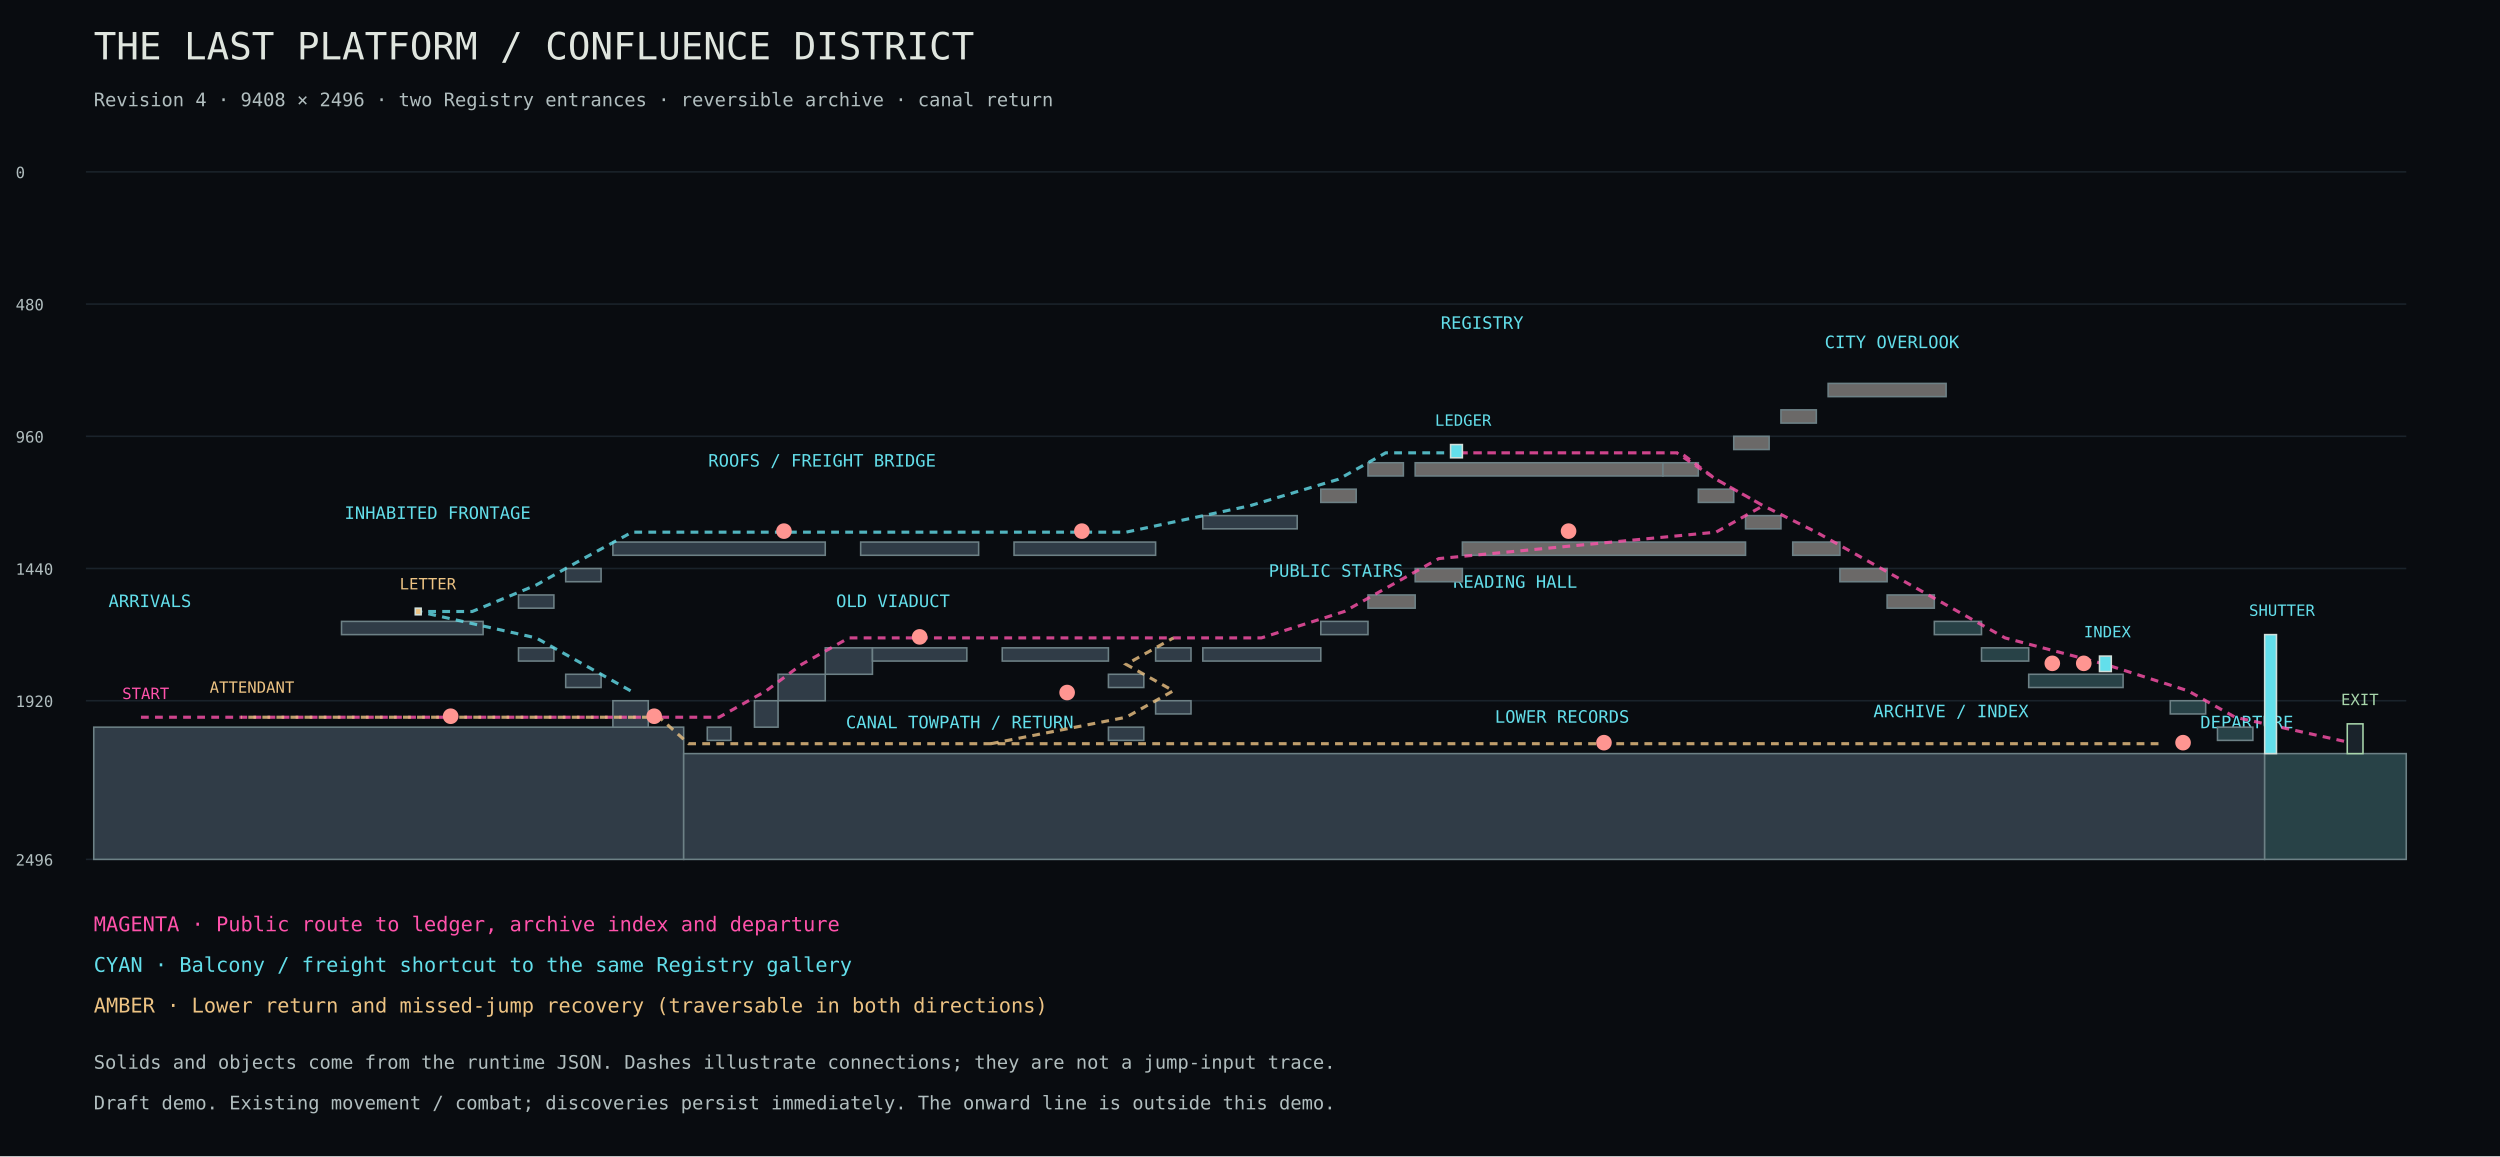
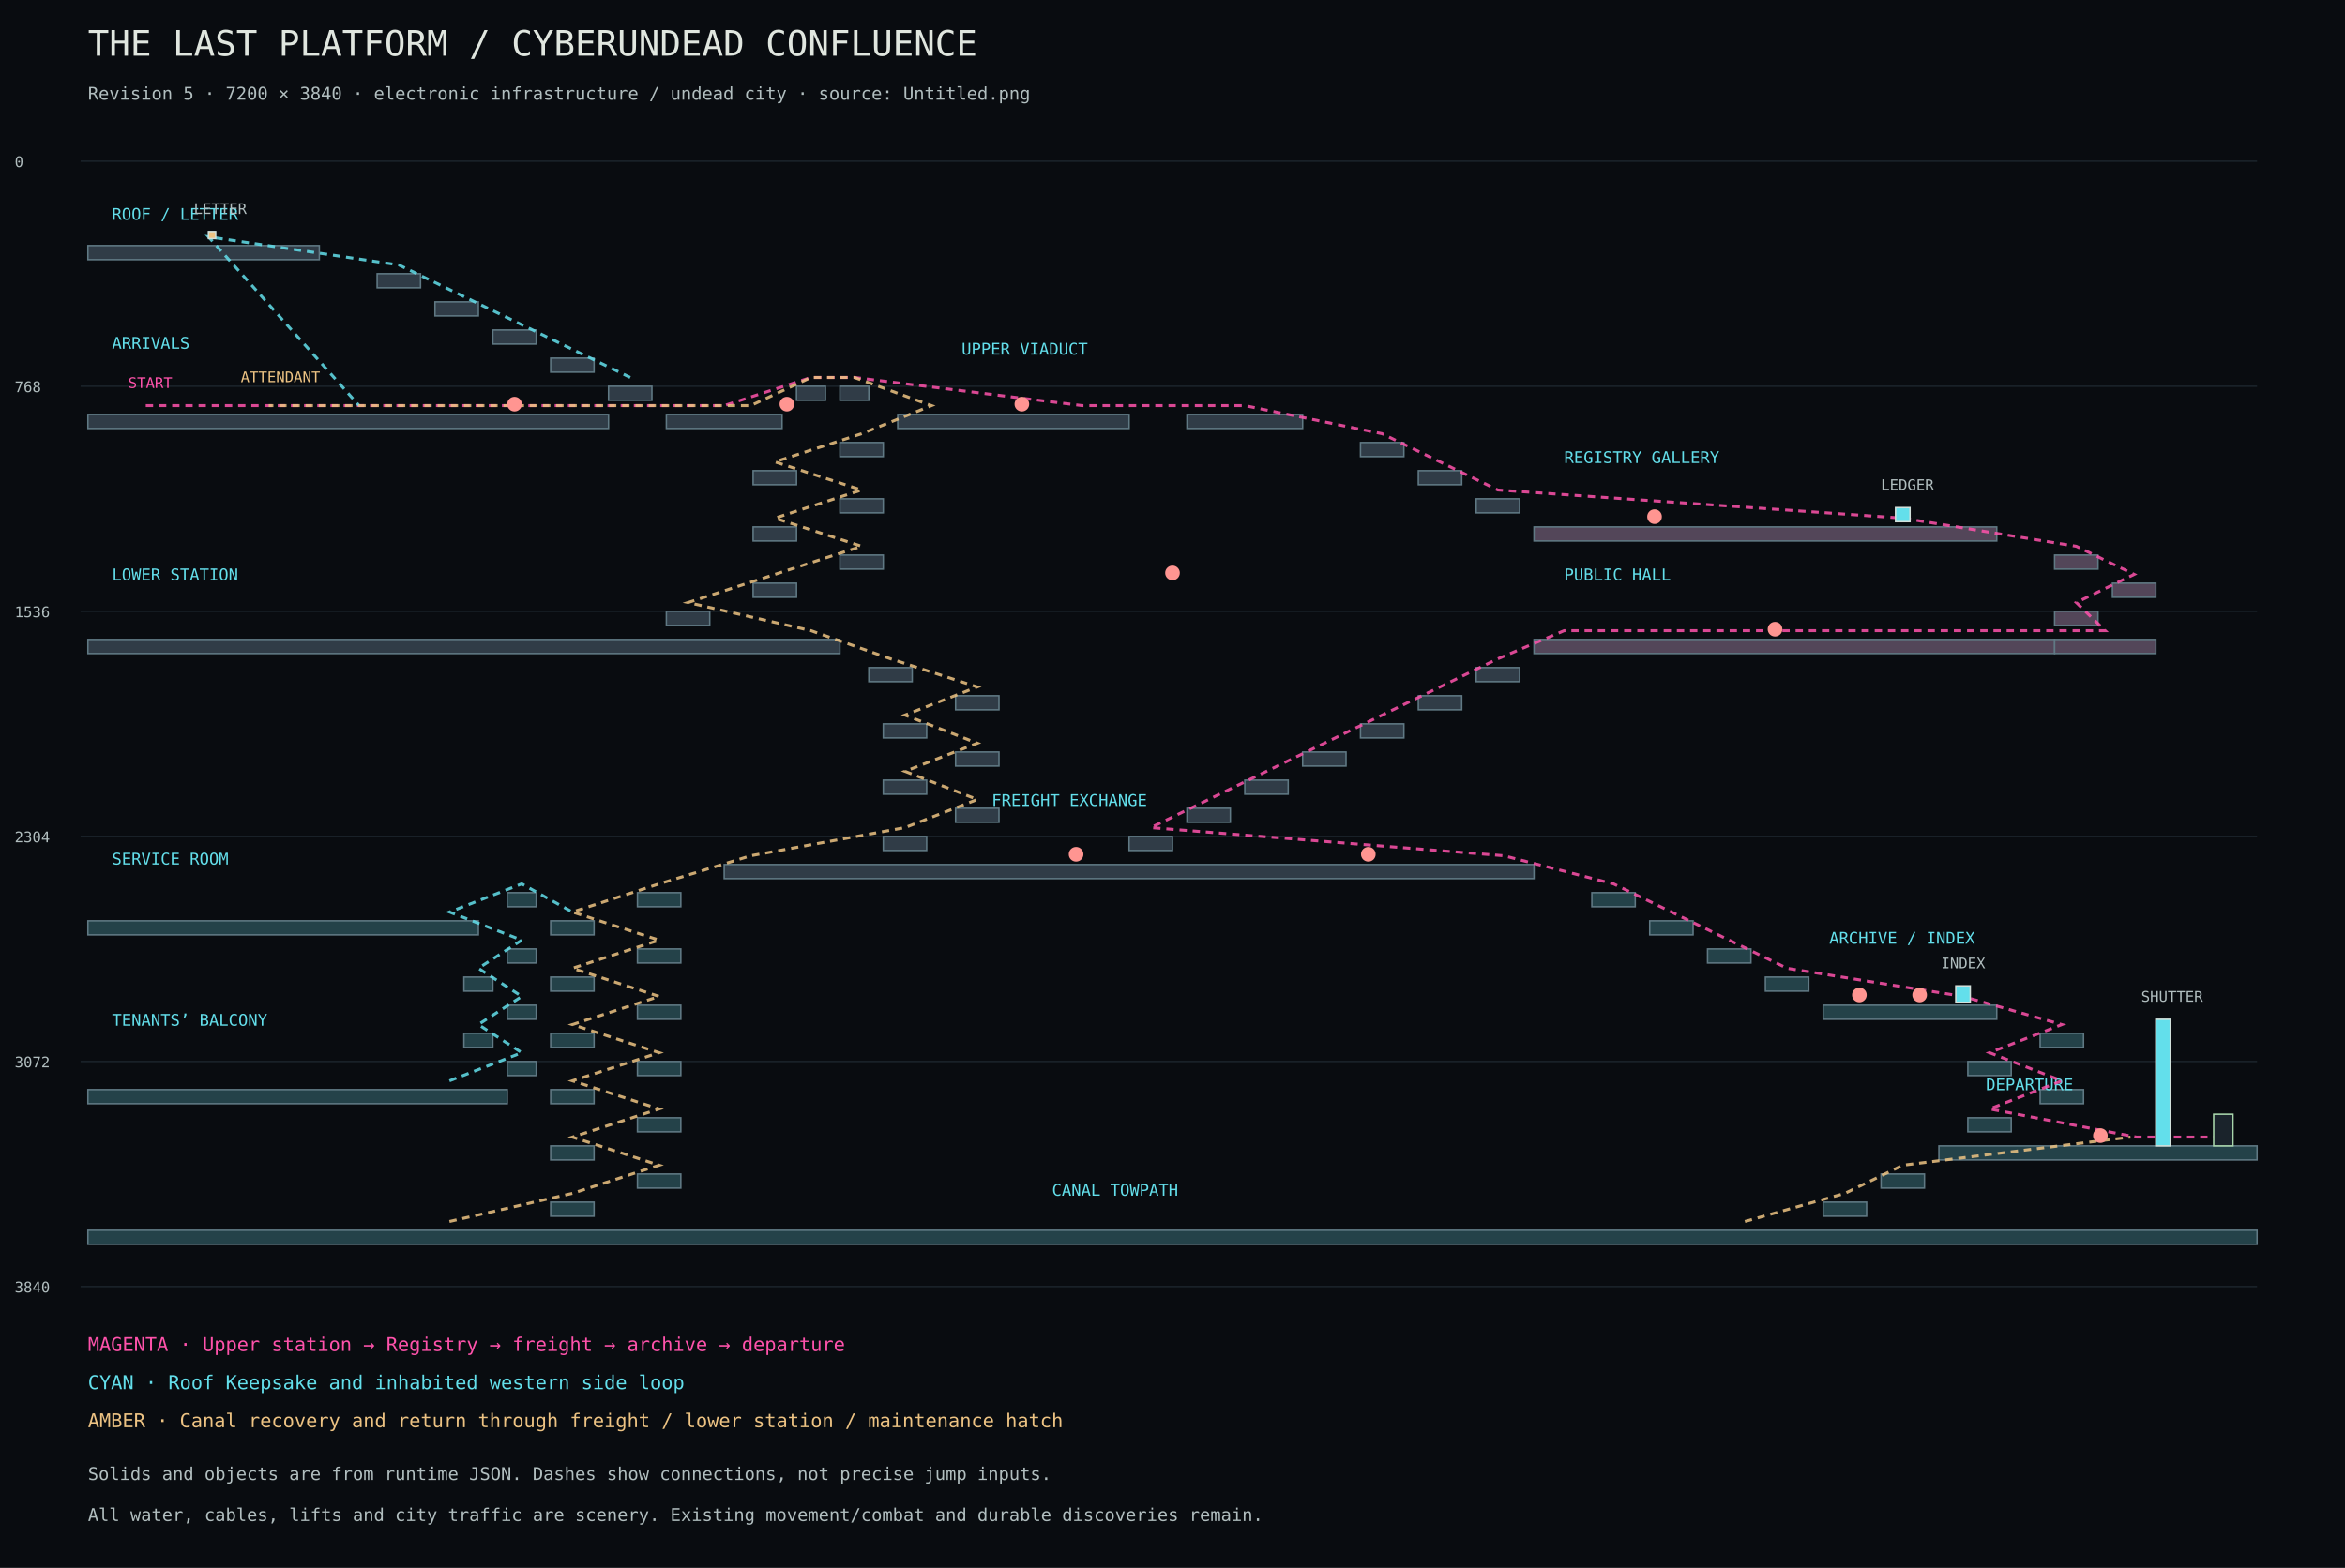
- <svg xmlns="http://www.w3.org/2000/svg" width="1600" height="740" viewBox="0 0 1600 740">
-   <rect width="1600" height="740" fill="#090c10" />
+ <svg xmlns="http://www.w3.org/2000/svg" width="1600" height="1070" viewBox="0 0 1600 1070">
+   <rect width="1600" height="1070" fill="#090c10" />
  <g font-family="monospace" fill="#e0e6df">
-     <text x="60" y="38" font-size="24" fill="#e0e6df">THE LAST PLATFORM / CONFLUENCE DISTRICT</text>
-     <text x="60" y="68" font-size="12" fill="#b1bebf">Revision 4 · 9408 × 2496 · two Registry entrances · reversible archive · canal return</text>
+     <text x="60" y="38" font-size="24" fill="#e0e6df">THE LAST PLATFORM / CYBERUNDEAD CONFLUENCE</text>
+     <text x="60" y="68" font-size="12" fill="#b1bebf">Revision 5 · 7200 × 3840 · electronic infrastructure / undead city · source: Untitled.png</text>
    <path d="M55 110H1540" stroke="#1a232b" />
    <text x="10" y="114" font-size="10" fill="#b1bebf">0</text>
-     <path d="M55 194.615H1540" stroke="#1a232b" />
-     <text x="10" y="198.615" font-size="10" fill="#b1bebf">480</text>
-     <path d="M55 279.231H1540" stroke="#1a232b" />
-     <text x="10" y="283.231" font-size="10" fill="#b1bebf">960</text>
-     <path d="M55 363.846H1540" stroke="#1a232b" />
-     <text x="10" y="367.846" font-size="10" fill="#b1bebf">1440</text>
-     <path d="M55 448.462H1540" stroke="#1a232b" />
-     <text x="10" y="452.462" font-size="10" fill="#b1bebf">1920</text>
-     <path d="M55 550H1540" stroke="#1a232b" />
-     <text x="10" y="554" font-size="10" fill="#b1bebf">2496</text>
-     <text x="69.439" y="388.526" font-size="11" fill="#63dfeb">ARRIVALS</text>
-     <text x="220.459" y="332.115" font-size="11" fill="#63dfeb">INHABITED FRONTAGE</text>
-     <text x="453.282" y="298.622" font-size="11" fill="#63dfeb">ROOFS / FREIGHT BRIDGE</text>
-     <text x="535.085" y="388.526" font-size="11" fill="#63dfeb">OLD VIADUCT</text>
-     <text x="922.075" y="210.481" font-size="11" fill="#63dfeb">REGISTRY</text>
-     <text x="1167.798" y="222.821" font-size="11" fill="#63dfeb">CITY OVERLOOK</text>
-     <text x="811.956" y="369.135" font-size="11" fill="#63dfeb">PUBLIC STAIRS</text>
-     <text x="929.94" y="376.186" font-size="11" fill="#63dfeb">READING HALL</text>
-     <text x="956.684" y="462.564" font-size="11" fill="#63dfeb">LOWER RECORDS</text>
-     <text x="1198.946" y="459.038" font-size="11" fill="#63dfeb">ARCHIVE / INDEX</text>
-     <text x="1408.172" y="466.09" font-size="11" fill="#63dfeb">DEPARTURE</text>
-     <text x="541.378" y="466.09" font-size="11" fill="#63dfeb">CANAL TOWPATH / RETURN</text>
-     <rect x="60" y="465.385" width="377.551" height="84.615" fill="#303c47" stroke="#6d8186" />
-     <rect x="437.551" y="482.308" width="1011.837" height="67.692" fill="#303c47" stroke="#6d8186" />
-     <rect x="1449.388" y="482.308" width="90.612" height="67.692" fill="#284247" stroke="#6d8186" />
-     <rect x="392.245" y="448.462" width="22.653" height="16.923" fill="#303c47" stroke="#6d8186" />
-     <rect x="362.041" y="431.538" width="22.653" height="8.462" fill="#303c47" stroke="#6d8186" />
-     <rect x="331.837" y="414.615" width="22.653" height="8.462" fill="#303c47" stroke="#6d8186" />
-     <rect x="218.571" y="397.692" width="90.612" height="8.462" fill="#303c47" stroke="#6d8186" />
-     <rect x="331.837" y="380.769" width="22.653" height="8.462" fill="#303c47" stroke="#6d8186" />
-     <rect x="362.041" y="363.846" width="22.653" height="8.462" fill="#303c47" stroke="#6d8186" />
-     <rect x="392.245" y="346.923" width="135.918" height="8.462" fill="#303c47" stroke="#6d8186" />
-     <rect x="550.816" y="346.923" width="75.51" height="8.462" fill="#303c47" stroke="#6d8186" />
-     <rect x="648.98" y="346.923" width="90.612" height="8.462" fill="#303c47" stroke="#6d8186" />
-     <rect x="769.796" y="330" width="60.408" height="8.462" fill="#303c47" stroke="#6d8186" />
-     <rect x="845.306" y="313.077" width="22.653" height="8.462" fill="#6b6968" stroke="#6d8186" />
-     <rect x="875.51" y="296.154" width="22.653" height="8.462" fill="#6b6968" stroke="#6d8186" />
-     <rect x="482.857" y="448.462" width="15.102" height="16.923" fill="#303c47" stroke="#6d8186" />
-     <rect x="497.959" y="431.538" width="30.204" height="16.923" fill="#303c47" stroke="#6d8186" />
-     <rect x="528.163" y="414.615" width="30.204" height="16.923" fill="#303c47" stroke="#6d8186" />
-     <rect x="558.367" y="414.615" width="60.408" height="8.462" fill="#303c47" stroke="#6d8186" />
-     <rect x="641.429" y="414.615" width="67.959" height="8.462" fill="#303c47" stroke="#6d8186" />
-     <rect x="769.796" y="414.615" width="75.51" height="8.462" fill="#303c47" stroke="#6d8186" />
-     <rect x="709.388" y="465.385" width="22.653" height="8.462" fill="#303c47" stroke="#6d8186" />
-     <rect x="739.592" y="448.462" width="22.653" height="8.462" fill="#303c47" stroke="#6d8186" />
-     <rect x="709.388" y="431.538" width="22.653" height="8.462" fill="#303c47" stroke="#6d8186" />
-     <rect x="845.306" y="397.692" width="30.204" height="8.462" fill="#303c47" stroke="#6d8186" />
-     <rect x="875.51" y="380.769" width="30.204" height="8.462" fill="#6b6968" stroke="#6d8186" />
-     <rect x="905.714" y="363.846" width="30.204" height="8.462" fill="#6b6968" stroke="#6d8186" />
-     <rect x="935.918" y="346.923" width="181.224" height="8.462" fill="#6b6968" stroke="#6d8186" />
-     <rect x="1117.143" y="330" width="22.653" height="8.462" fill="#6b6968" stroke="#6d8186" />
-     <rect x="1086.939" y="313.077" width="22.653" height="8.462" fill="#6b6968" stroke="#6d8186" />
-     <rect x="905.714" y="296.154" width="158.571" height="8.462" fill="#6b6968" stroke="#6d8186" />
-     <rect x="1064.286" y="296.154" width="22.653" height="8.462" fill="#6b6968" stroke="#6d8186" />
-     <rect x="1109.592" y="279.231" width="22.653" height="8.462" fill="#6b6968" stroke="#6d8186" />
-     <rect x="1139.796" y="262.308" width="22.653" height="8.462" fill="#6b6968" stroke="#6d8186" />
-     <rect x="1170" y="245.385" width="75.51" height="8.462" fill="#6b6968" stroke="#6d8186" />
-     <rect x="1177.551" y="363.846" width="30.204" height="8.462" fill="#6b6968" stroke="#6d8186" />
-     <rect x="1207.755" y="380.769" width="30.204" height="8.462" fill="#6b6968" stroke="#6d8186" />
-     <rect x="1237.959" y="397.692" width="30.204" height="8.462" fill="#284247" stroke="#6d8186" />
-     <rect x="1268.163" y="414.615" width="30.204" height="8.462" fill="#284247" stroke="#6d8186" />
-     <rect x="1298.367" y="431.538" width="60.408" height="8.462" fill="#284247" stroke="#6d8186" />
-     <rect x="1388.98" y="448.462" width="22.653" height="8.462" fill="#284247" stroke="#6d8186" />
-     <rect x="1419.184" y="465.385" width="22.653" height="8.462" fill="#284247" stroke="#6d8186" />
-     <rect x="739.592" y="414.615" width="22.653" height="8.462" fill="#303c47" stroke="#6d8186" />
-     <rect x="1147.347" y="346.923" width="30.204" height="8.462" fill="#6b6968" stroke="#6d8186" />
-     <rect x="452.653" y="465.385" width="15.102" height="8.462" fill="#303c47" stroke="#6d8186" />
-     <polyline points="90.204,459.038 424.966,459.038 460.204,459.038 490.408,442.115 513.061,425.192 543.265,408.269 673.52,408.269 750.918,408.269 807.236,408.269 860.408,391.346 890.612,374.423 920.816,357.5 1098.265,340.577 1128.469,323.654 1098.265,306.731 1075.612,289.808 932.143,289.808 1073.095,289.808 1098.265,306.731 1128.469,323.654 1162.449,340.577 1192.653,357.5 1222.857,374.423 1253.061,391.346 1283.265,408.269 1347.449,425.192 1400.306,442.115 1430.51,459.038 1507.279,475.962" fill="none" stroke="#ff52ab" stroke-width="2" stroke-dasharray="5 4" opacity=".8" />
-     <polyline points="403.571,442.115 373.367,425.192 343.163,408.269 267.653,391.346 302.262,391.346 343.163,374.423 373.367,357.5 404.515,340.577 720.714,340.577 800,323.654 856.633,306.731 886.837,289.808 932.143,289.808" fill="none" stroke="#63dfeb" stroke-width="2" stroke-dasharray="5 4" opacity=".8" />
-     <polyline points="1381.429,475.962 815.102,475.962 508.342,475.962 440.697,475.962 421.82,459.038 154.388,459.038" fill="none" stroke="#edc383" stroke-width="2" stroke-dasharray="5 4" opacity=".8" />
-     <polyline points="634.192,475.962 720.714,459.038 750.918,442.115 720.714,425.192 750.918,408.269" fill="none" stroke="#edc383" stroke-width="2" stroke-dasharray="5 4" opacity=".8" />
-     <circle cx="288.418" cy="458.385" r="5" fill="#ff9591" />
-     <circle cx="418.673" cy="458.385" r="5" fill="#ff9591" />
-     <circle cx="588.571" cy="407.615" r="5" fill="#ff9591" />
-     <circle cx="682.959" cy="443.224" r="5" fill="#ff9591" />
-     <circle cx="501.735" cy="339.923" r="5" fill="#ff9591" />
-     <circle cx="692.398" cy="339.923" r="5" fill="#ff9591" />
-     <circle cx="1003.878" cy="339.923" r="5" fill="#ff9591" />
-     <circle cx="1026.531" cy="475.308" r="5" fill="#ff9591" />
-     <circle cx="1313.469" cy="424.538" r="5" fill="#ff9591" />
-     <circle cx="1333.605" cy="424.538" r="5" fill="#ff9591" />
-     <circle cx="1397.16" cy="475.308" r="5" fill="#ff9591" />
-     <rect x="265.765" y="389.231" width="3.776" height="4.231" fill="#edc383" stroke="#d1e0db" />
-     <text x="255.765" y="377.231" font-size="10" fill="#edc383">LETTER</text>
-     <rect x="928.367" y="284.519" width="7.551" height="8.462" fill="#63dfeb" stroke="#d1e0db" />
-     <text x="918.367" y="272.519" font-size="10" fill="#63dfeb">LEDGER</text>
-     <rect x="1343.673" y="419.904" width="7.551" height="9.872" fill="#63dfeb" stroke="#d1e0db" />
-     <text x="1333.673" y="407.904" font-size="10" fill="#63dfeb">INDEX</text>
-     <rect x="1449.388" y="406.154" width="7.551" height="76.154" fill="#63dfeb" stroke="#d1e0db" />
-     <text x="1439.388" y="394.154" font-size="10" fill="#63dfeb">SHUTTER</text>
-     <rect x="1502.245" y="463.269" width="10.068" height="19.038" fill="#1a232b" stroke="#a8d6ab" />
-     <text x="1498.245" y="451.269" font-size="10" fill="#a8d6ab">EXIT</text>
-     <text x="78.204" y="447.385" font-size="10" fill="#ff52ab">START</text>
-     <text x="134.163" y="443.385" font-size="10" fill="#edc383">ATTENDANT</text>
-     <text x="60" y="596" font-size="13" fill="#ff52ab">MAGENTA · Public route to ledger, archive index and departure</text>
-     <text x="60" y="622" font-size="13" fill="#63dfeb">CYAN · Balcony / freight shortcut to the same Registry gallery</text>
-     <text x="60" y="648" font-size="13" fill="#edc383">AMBER · Lower return and missed-jump recovery (traversable in both directions)</text>
-     <text x="60" y="684" font-size="12" fill="#b1bebf">Solids and objects come from the runtime JSON. Dashes illustrate connections; they are not a jump-input trace.</text>
-     <text x="60" y="710" font-size="12" fill="#b1bebf">Draft demo. Existing movement / combat; discoveries persist immediately. The onward line is outside this demo.</text>
+     <path d="M55 263.6H1540" stroke="#1a232b" />
+     <text x="10" y="267.6" font-size="10" fill="#b1bebf">768</text>
+     <path d="M55 417.2H1540" stroke="#1a232b" />
+     <text x="10" y="421.2" font-size="10" fill="#b1bebf">1536</text>
+     <path d="M55 570.8H1540" stroke="#1a232b" />
+     <text x="10" y="574.8" font-size="10" fill="#b1bebf">2304</text>
+     <path d="M55 724.4H1540" stroke="#1a232b" />
+     <text x="10" y="728.4" font-size="10" fill="#b1bebf">3072</text>
+     <path d="M55 878H1540" stroke="#1a232b" />
+     <text x="10" y="882" font-size="10" fill="#b1bebf">3840</text>
+     <rect x="60" y="282.8" width="355.2" height="9.6" fill="#303c47" stroke="#607984" />
+     <rect x="60" y="167.6" width="157.867" height="9.6" fill="#303c47" stroke="#607984" />
+     <rect x="415.2" y="263.6" width="29.6" height="9.6" fill="#303c47" stroke="#607984" />
+     <rect x="375.733" y="244.4" width="29.6" height="9.6" fill="#303c47" stroke="#607984" />
+     <rect x="336.267" y="225.2" width="29.6" height="9.6" fill="#303c47" stroke="#607984" />
+     <rect x="296.8" y="206" width="29.6" height="9.6" fill="#303c47" stroke="#607984" />
+     <rect x="257.333" y="186.8" width="29.6" height="9.6" fill="#303c47" stroke="#607984" />
+     <rect x="454.667" y="282.8" width="78.933" height="9.6" fill="#303c47" stroke="#607984" />
+     <rect x="612.533" y="282.8" width="157.867" height="9.6" fill="#303c47" stroke="#607984" />
+     <rect x="809.867" y="282.8" width="78.933" height="9.6" fill="#303c47" stroke="#607984" />
+     <rect x="928.267" y="302" width="29.6" height="9.6" fill="#303c47" stroke="#607984" />
+     <rect x="967.733" y="321.2" width="29.6" height="9.6" fill="#303c47" stroke="#607984" />
+     <rect x="1007.2" y="340.4" width="29.6" height="9.6" fill="#303c47" stroke="#607984" />
+     <rect x="1046.667" y="359.6" width="315.733" height="9.6" fill="#534659" stroke="#607984" />
+     <rect x="1046.667" y="436.4" width="355.2" height="9.6" fill="#534659" stroke="#607984" />
+     <rect x="1401.867" y="378.8" width="29.6" height="9.6" fill="#534659" stroke="#607984" />
+     <rect x="1441.333" y="398" width="29.6" height="9.6" fill="#534659" stroke="#607984" />
+     <rect x="1401.867" y="417.2" width="29.6" height="9.6" fill="#534659" stroke="#607984" />
+     <rect x="1401.867" y="436.4" width="69.067" height="9.6" fill="#534659" stroke="#607984" />
+     <rect x="60" y="436.4" width="513.067" height="9.6" fill="#303c47" stroke="#607984" />
+     <rect x="454.667" y="417.2" width="29.6" height="9.6" fill="#303c47" stroke="#607984" />
+     <rect x="513.867" y="398" width="29.6" height="9.6" fill="#303c47" stroke="#607984" />
+     <rect x="573.067" y="378.8" width="29.6" height="9.6" fill="#303c47" stroke="#607984" />
+     <rect x="513.867" y="359.6" width="29.6" height="9.6" fill="#303c47" stroke="#607984" />
+     <rect x="573.067" y="340.4" width="29.6" height="9.6" fill="#303c47" stroke="#607984" />
+     <rect x="513.867" y="321.2" width="29.6" height="9.6" fill="#303c47" stroke="#607984" />
+     <rect x="573.067" y="302" width="29.6" height="9.6" fill="#303c47" stroke="#607984" />
+     <rect x="592.8" y="455.6" width="29.6" height="9.6" fill="#303c47" stroke="#607984" />
+     <rect x="652" y="474.8" width="29.6" height="9.6" fill="#303c47" stroke="#607984" />
+     <rect x="602.667" y="494" width="29.6" height="9.6" fill="#303c47" stroke="#607984" />
+     <rect x="652" y="513.2" width="29.6" height="9.6" fill="#303c47" stroke="#607984" />
+     <rect x="602.667" y="532.4" width="29.6" height="9.6" fill="#303c47" stroke="#607984" />
+     <rect x="652" y="551.6" width="29.6" height="9.6" fill="#303c47" stroke="#607984" />
+     <rect x="602.667" y="570.8" width="29.6" height="9.6" fill="#303c47" stroke="#607984" />
+     <rect x="1007.2" y="455.6" width="29.6" height="9.6" fill="#303c47" stroke="#607984" />
+     <rect x="967.733" y="474.8" width="29.6" height="9.6" fill="#303c47" stroke="#607984" />
+     <rect x="928.267" y="494" width="29.6" height="9.6" fill="#303c47" stroke="#607984" />
+     <rect x="888.8" y="513.2" width="29.6" height="9.6" fill="#303c47" stroke="#607984" />
+     <rect x="849.333" y="532.4" width="29.6" height="9.6" fill="#303c47" stroke="#607984" />
+     <rect x="809.867" y="551.6" width="29.6" height="9.6" fill="#303c47" stroke="#607984" />
+     <rect x="770.4" y="570.8" width="29.6" height="9.6" fill="#303c47" stroke="#607984" />
+     <rect x="494.133" y="590" width="552.533" height="9.6" fill="#303c47" stroke="#607984" />
+     <rect x="1086.133" y="609.2" width="29.6" height="9.6" fill="#244249" stroke="#607984" />
+     <rect x="1125.6" y="628.4" width="29.6" height="9.6" fill="#244249" stroke="#607984" />
+     <rect x="1165.067" y="647.6" width="29.6" height="9.6" fill="#244249" stroke="#607984" />
+     <rect x="1204.533" y="666.8" width="29.6" height="9.6" fill="#244249" stroke="#607984" />
+     <rect x="1244" y="686" width="118.4" height="9.6" fill="#244249" stroke="#607984" />
+     <rect x="1392" y="705.2" width="29.6" height="9.6" fill="#244249" stroke="#607984" />
+     <rect x="1342.667" y="724.4" width="29.6" height="9.6" fill="#244249" stroke="#607984" />
+     <rect x="1392" y="743.6" width="29.6" height="9.6" fill="#244249" stroke="#607984" />
+     <rect x="1342.667" y="762.8" width="29.6" height="9.6" fill="#244249" stroke="#607984" />
+     <rect x="1322.933" y="782" width="217.067" height="9.6" fill="#244249" stroke="#607984" />
+     <rect x="60" y="839.6" width="1480" height="9.6" fill="#244249" stroke="#607984" />
+     <rect x="375.733" y="820.4" width="29.6" height="9.6" fill="#244249" stroke="#607984" />
+     <rect x="434.933" y="801.2" width="29.6" height="9.6" fill="#244249" stroke="#607984" />
+     <rect x="375.733" y="782" width="29.6" height="9.6" fill="#244249" stroke="#607984" />
+     <rect x="434.933" y="762.8" width="29.6" height="9.6" fill="#244249" stroke="#607984" />
+     <rect x="375.733" y="743.6" width="29.6" height="9.6" fill="#244249" stroke="#607984" />
+     <rect x="434.933" y="724.4" width="29.6" height="9.6" fill="#244249" stroke="#607984" />
+     <rect x="375.733" y="705.2" width="29.6" height="9.6" fill="#244249" stroke="#607984" />
+     <rect x="434.933" y="686" width="29.6" height="9.6" fill="#244249" stroke="#607984" />
+     <rect x="375.733" y="666.8" width="29.6" height="9.6" fill="#244249" stroke="#607984" />
+     <rect x="434.933" y="647.6" width="29.6" height="9.6" fill="#244249" stroke="#607984" />
+     <rect x="375.733" y="628.4" width="29.6" height="9.6" fill="#244249" stroke="#607984" />
+     <rect x="434.933" y="609.2" width="29.6" height="9.6" fill="#244249" stroke="#607984" />
+     <rect x="1244" y="820.4" width="29.6" height="9.6" fill="#244249" stroke="#607984" />
+     <rect x="1283.467" y="801.2" width="29.6" height="9.6" fill="#244249" stroke="#607984" />
+     <rect x="543.467" y="263.6" width="19.733" height="9.6" fill="#303c47" stroke="#607984" />
+     <rect x="573.067" y="263.6" width="19.733" height="9.6" fill="#303c47" stroke="#607984" />
+     <rect x="60" y="628.4" width="266.4" height="9.6" fill="#244249" stroke="#607984" />
+     <rect x="60" y="743.6" width="286.133" height="9.6" fill="#244249" stroke="#607984" />
+     <rect x="346.133" y="647.6" width="19.733" height="9.6" fill="#244249" stroke="#607984" />
+     <rect x="316.533" y="666.8" width="19.733" height="9.6" fill="#244249" stroke="#607984" />
+     <rect x="346.133" y="686" width="19.733" height="9.6" fill="#244249" stroke="#607984" />
+     <rect x="316.533" y="705.2" width="19.733" height="9.6" fill="#244249" stroke="#607984" />
+     <rect x="346.133" y="724.4" width="19.733" height="9.6" fill="#244249" stroke="#607984" />
+     <rect x="346.133" y="609.2" width="19.733" height="9.6" fill="#244249" stroke="#607984" />
+     <text x="76.444" y="150" font-size="11" fill="#63dfeb">ROOF / LETTER</text>
+     <text x="76.444" y="238" font-size="11" fill="#63dfeb">ARRIVALS</text>
+     <text x="656.111" y="242" font-size="11" fill="#63dfeb">UPPER VIADUCT</text>
+     <text x="76.444" y="396" font-size="11" fill="#63dfeb">LOWER STATION</text>
+     <text x="1067.222" y="316" font-size="11" fill="#63dfeb">REGISTRY GALLERY</text>
+     <text x="1067.222" y="396" font-size="11" fill="#63dfeb">PUBLIC HALL</text>
+     <text x="676.667" y="550" font-size="11" fill="#63dfeb">FREIGHT EXCHANGE</text>
+     <text x="76.444" y="590" font-size="11" fill="#63dfeb">SERVICE ROOM</text>
+     <text x="76.444" y="700" font-size="11" fill="#63dfeb">TENANTS’ BALCONY</text>
+     <text x="1248.111" y="644" font-size="11" fill="#63dfeb">ARCHIVE / INDEX</text>
+     <text x="1355" y="744" font-size="11" fill="#63dfeb">DEPARTURE</text>
+     <text x="717.778" y="816" font-size="11" fill="#63dfeb">CANAL TOWPATH</text>
+     <polyline points="99.467,276.8 368.333,276.8 494.133,276.8 553.333,257.6 582.933,257.6 738.333,276.8 849.333,276.8 943.067,296 982.533,315.2 1022,334.4 1298.267,353.6 1416.667,372.8 1456.133,392 1416.667,411.2 1436.4,430.4 1067.222,430.4 1022,449.6 982.533,468.8 943.067,488 903.6,507.2 864.133,526.4 824.667,545.6 785.2,564.8 1026.111,584 1100.933,603.2 1140.4,622.4 1179.867,641.6 1219.333,660.8 1339.378,680 1406.8,699.2 1357.467,718.4 1406.8,737.6 1357.467,756.8 1457.778,776 1515.333,776" fill="none" stroke="#ff52ab" stroke-width="2" stroke-dasharray="5 4" opacity=".85" />
+     <polyline points="430,257.6 430,257.6 390.533,238.4 351.067,219.2 311.6,200 272.133,180.8 142.222,161.6 245,276.8" fill="none" stroke="#63dfeb" stroke-width="2" stroke-dasharray="5 4" opacity=".85" />
+     <polyline points="306.667,833.6 390.533,814.4 449.733,795.2 390.533,776 449.733,756.8 390.533,737.6 449.733,718.4 390.533,699.2 449.733,680 390.533,660.8 449.733,641.6 390.533,622.4 449.733,603.2 512.222,584 617.467,564.8 666.8,545.6 617.467,526.4 666.8,507.2 617.467,488 666.8,468.8 607.6,449.6 553.333,430.4 469.467,411.2 528.667,392 587.867,372.8 528.667,353.6 587.867,334.4 528.667,315.2 587.867,296 635.556,276.8 582.933,257.6 553.333,257.6 512.222,276.8 183.333,276.8" fill="none" stroke="#edc383" stroke-width="2" stroke-dasharray="5 4" opacity=".85" />
+     <polyline points="306.667,737.6 356,718.4 326.4,699.2 356,680 326.4,660.8 356,641.6 306.667,622.4 356,603.2 390.533,622.4" fill="none" stroke="#63dfeb" stroke-width="2" stroke-dasharray="5 4" opacity=".85" />
+     <polyline points="1190.556,833.6 1258.8,814.4 1298.267,795.2 1453.667,776" fill="none" stroke="#edc383" stroke-width="2" stroke-dasharray="5 4" opacity=".85" />
+     <circle cx="351.067" cy="275.8" r="5" fill="#ff9591" />
+     <circle cx="536.889" cy="275.8" r="5" fill="#ff9591" />
+     <circle cx="697.222" cy="275.8" r="5" fill="#ff9591" />
+     <circle cx="800" cy="391" r="5" fill="#ff9591" />
+     <circle cx="1128.889" cy="352.6" r="5" fill="#ff9591" />
+     <circle cx="1211.111" cy="429.4" r="5" fill="#ff9591" />
+     <circle cx="734.222" cy="583" r="5" fill="#ff9591" />
+     <circle cx="933.611" cy="583" r="5" fill="#ff9591" />
+     <circle cx="1268.667" cy="679" r="5" fill="#ff9591" />
+     <circle cx="1309.778" cy="679" r="5" fill="#ff9591" />
+     <circle cx="1433.111" cy="775" r="5" fill="#ff9591" />
+     <rect x="142.222" y="158" width="4.933" height="4.8" fill="#edc383" stroke="#d1e0db" />
+     <text x="132.222" y="146" font-size="10" fill="#b1bebf">LETTER</text>
+     <rect x="1293.333" y="346.4" width="9.867" height="9.6" fill="#63dfeb" stroke="#d1e0db" />
+     <text x="1283.333" y="334.4" font-size="10" fill="#b1bebf">LEDGER</text>
+     <rect x="1334.444" y="672.8" width="9.867" height="11.2" fill="#63dfeb" stroke="#d1e0db" />
+     <text x="1324.444" y="660.8" font-size="10" fill="#b1bebf">INDEX</text>
+     <rect x="1470.933" y="695.6" width="9.867" height="86.4" fill="#63dfeb" stroke="#d1e0db" />
+     <text x="1460.933" y="683.6" font-size="10" fill="#b1bebf">SHUTTER</text>
+     <rect x="1510.4" y="760.4" width="13.156" height="21.6" fill="#1a232b" stroke="#a8d6ab" />
+     <text x="87.467" y="264.8" font-size="10" fill="#ff52ab">START</text>
+     <text x="164.267" y="260.8" font-size="10" fill="#edc383">ATTENDANT</text>
+     <text x="60" y="922" font-size="13" fill="#ff52ab">MAGENTA · Upper station → Registry → freight → archive → departure</text>
+     <text x="60" y="948" font-size="13" fill="#63dfeb">CYAN · Roof Keepsake and inhabited western side loop</text>
+     <text x="60" y="974" font-size="13" fill="#edc383">AMBER · Canal recovery and return through freight / lower station / maintenance hatch</text>
+     <text x="60" y="1010" font-size="12" fill="#b1bebf">Solids and objects are from runtime JSON. Dashes show connections, not precise jump inputs.</text>
+     <text x="60" y="1038" font-size="12" fill="#b1bebf">All water, cables, lifts and city traffic are scenery. Existing movement/combat and durable discoveries remain.</text>
  </g>
</svg>
